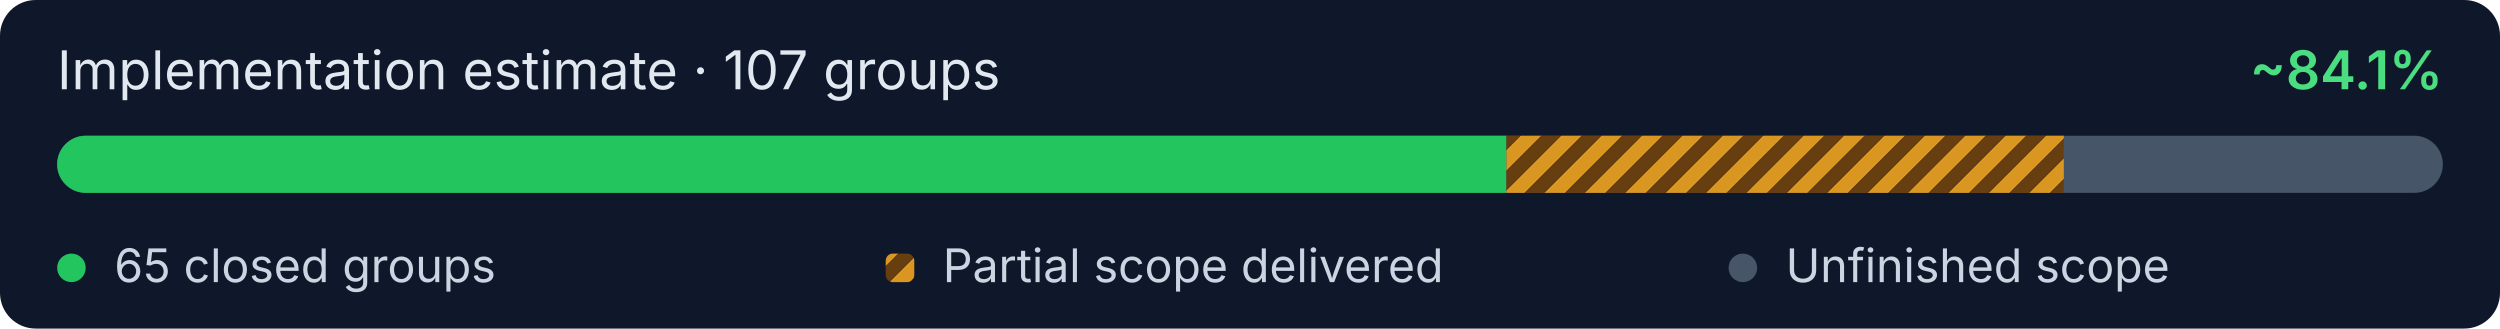
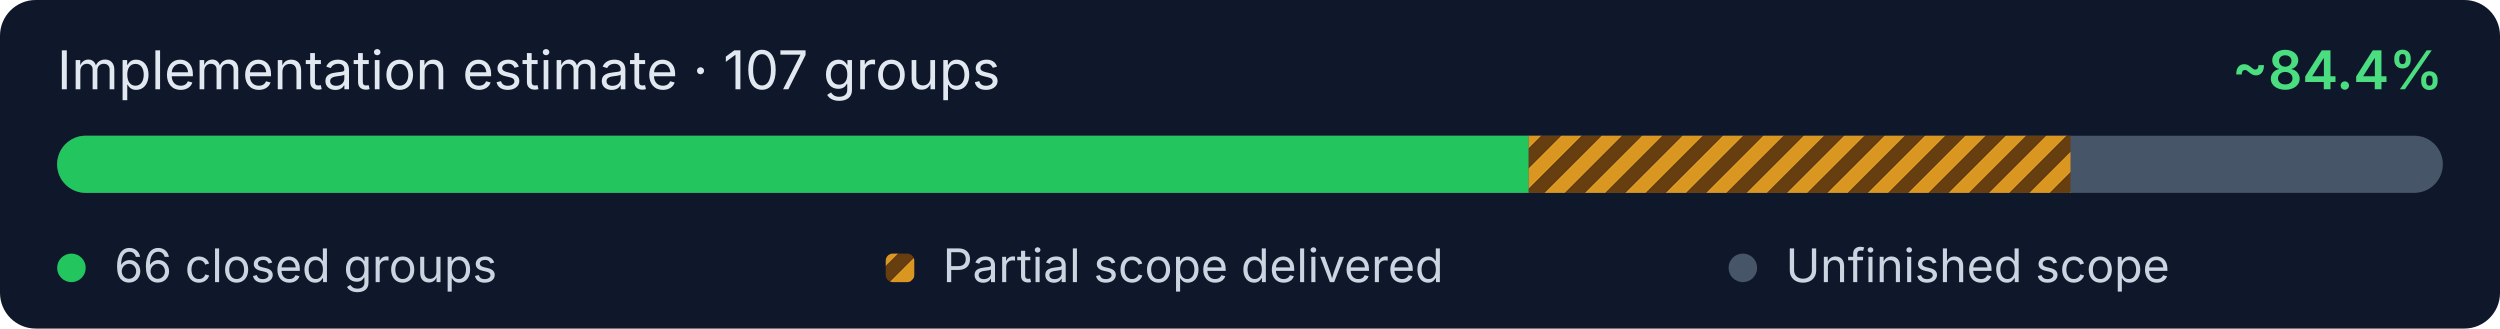
<svg xmlns="http://www.w3.org/2000/svg" width="700" height="92" viewBox="0 0 700 92" role="img" aria-labelledby="title description">
  <defs>
    <clipPath id="track">
      <rect x="16" y="38" width="668" height="16" rx="8" />
    </clipPath>
    <pattern id="partial" width="8" height="8" patternUnits="userSpaceOnUse" patternTransform="rotate(45)">
      <rect width="8" height="8" fill="#663e10" />
      <rect width="4" height="8" fill="#d99722" />
    </pattern>
  </defs>
  <rect width="700" height="92" rx="10" fill="#0f172a" />
  <g font-family="system-ui, -apple-system, BlinkMacSystemFont, 'Segoe UI', sans-serif">
    <text x="16" y="25" font-size="15" fill="#e2e8f0">Implementation estimate · 107 groups</text>
-     <text x="684" y="25" text-anchor="end" font-size="15" font-weight="600" fill="#4ade80">~84.1%</text>
+     <text x="684" y="25" text-anchor="end" font-size="15" font-weight="600" fill="#4ade80">~84.4%</text>
    <g clip-path="url(#track)">
      <rect x="16" y="38" width="668" height="16" fill="#475569" />
-       <rect id="closed-segment" x="16" y="38" width="405.794" height="16" fill="#22c55e" />
-       <rect id="partial-segment" x="421.794" y="38" width="156.075" height="16" fill="url(#partial)" />
+       <rect id="closed-segment" x="16" y="38" width="412.037" height="16" fill="#22c55e" />
+       <rect id="partial-segment" x="428.037" y="38" width="151.705" height="16" fill="url(#partial)" />
    </g>
    <circle cx="20" cy="75" r="4" fill="#22c55e" />
-     <text x="32" y="79" font-size="13" fill="#cbd5e1">65 closed groups</text>
+     <text x="32" y="79" font-size="13" fill="#cbd5e1">66 closed groups</text>
    <rect x="248" y="71" width="8" height="8" rx="2" fill="url(#partial)" />
    <text x="264" y="79" font-size="13" fill="#cbd5e1">Partial scope delivered</text>
    <circle cx="488" cy="75" r="4" fill="#475569" />
    <text x="500" y="79" font-size="13" fill="#cbd5e1">Unfinished scope</text>
  </g>
</svg>
